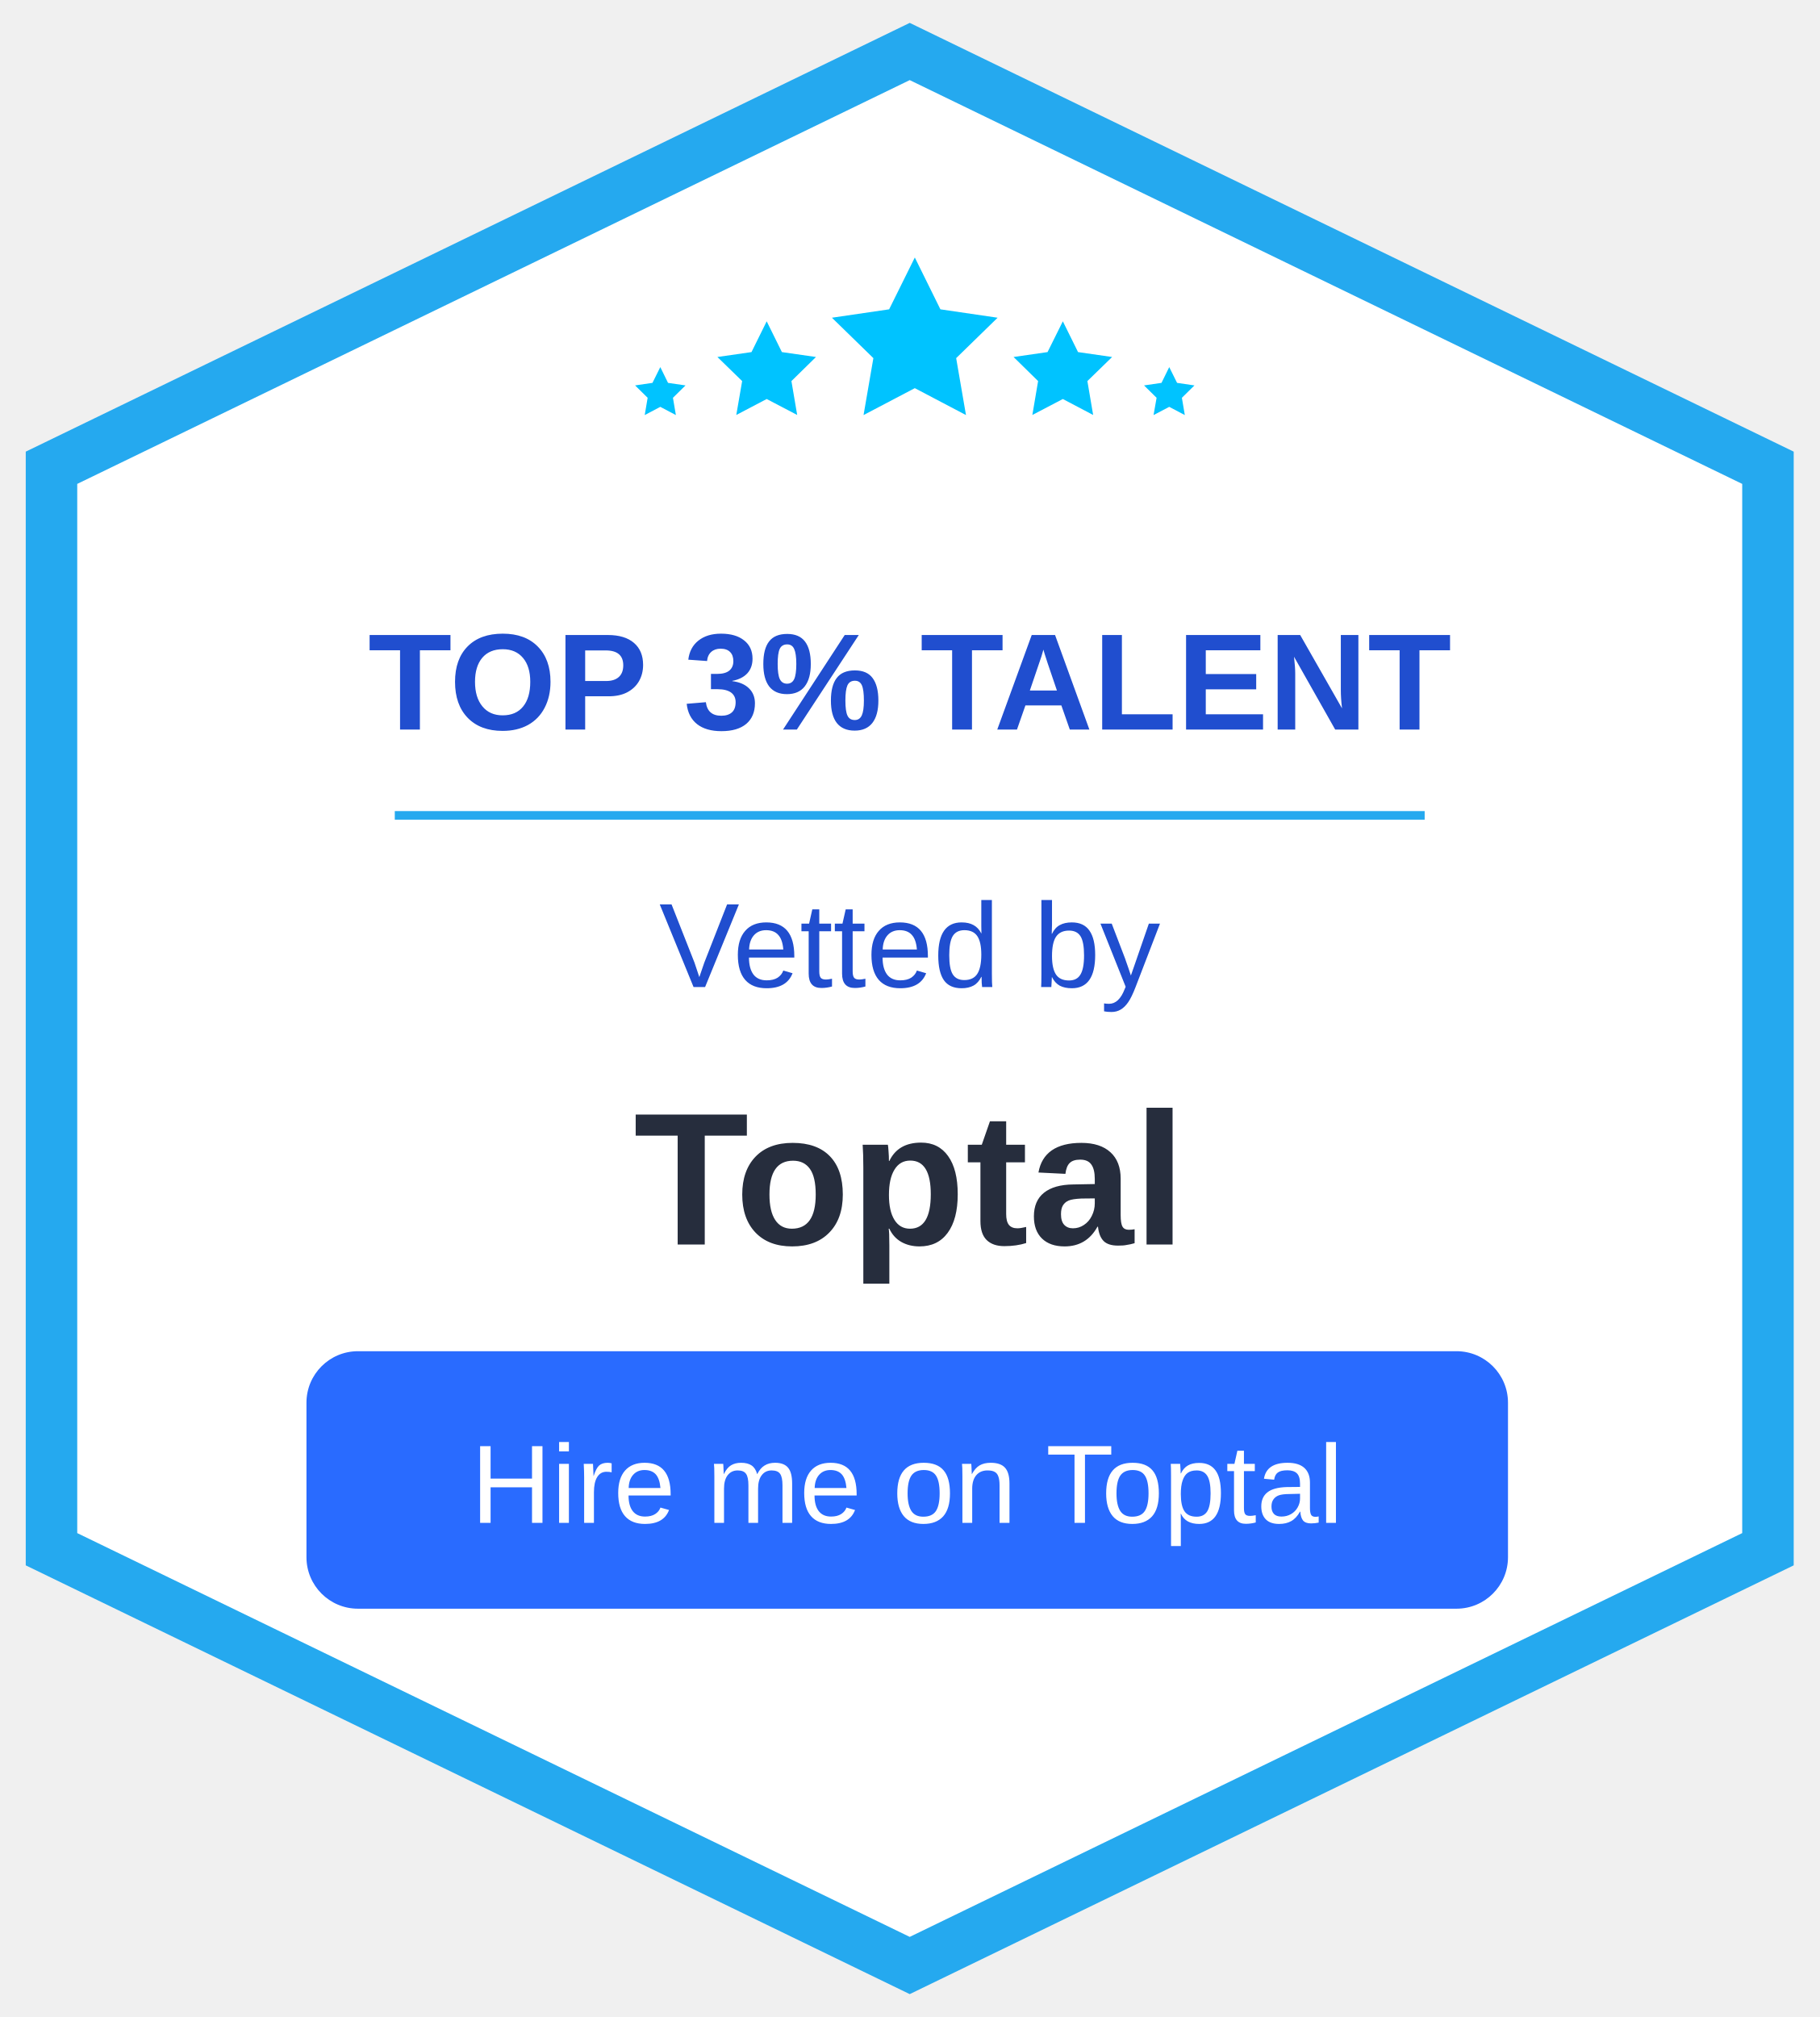
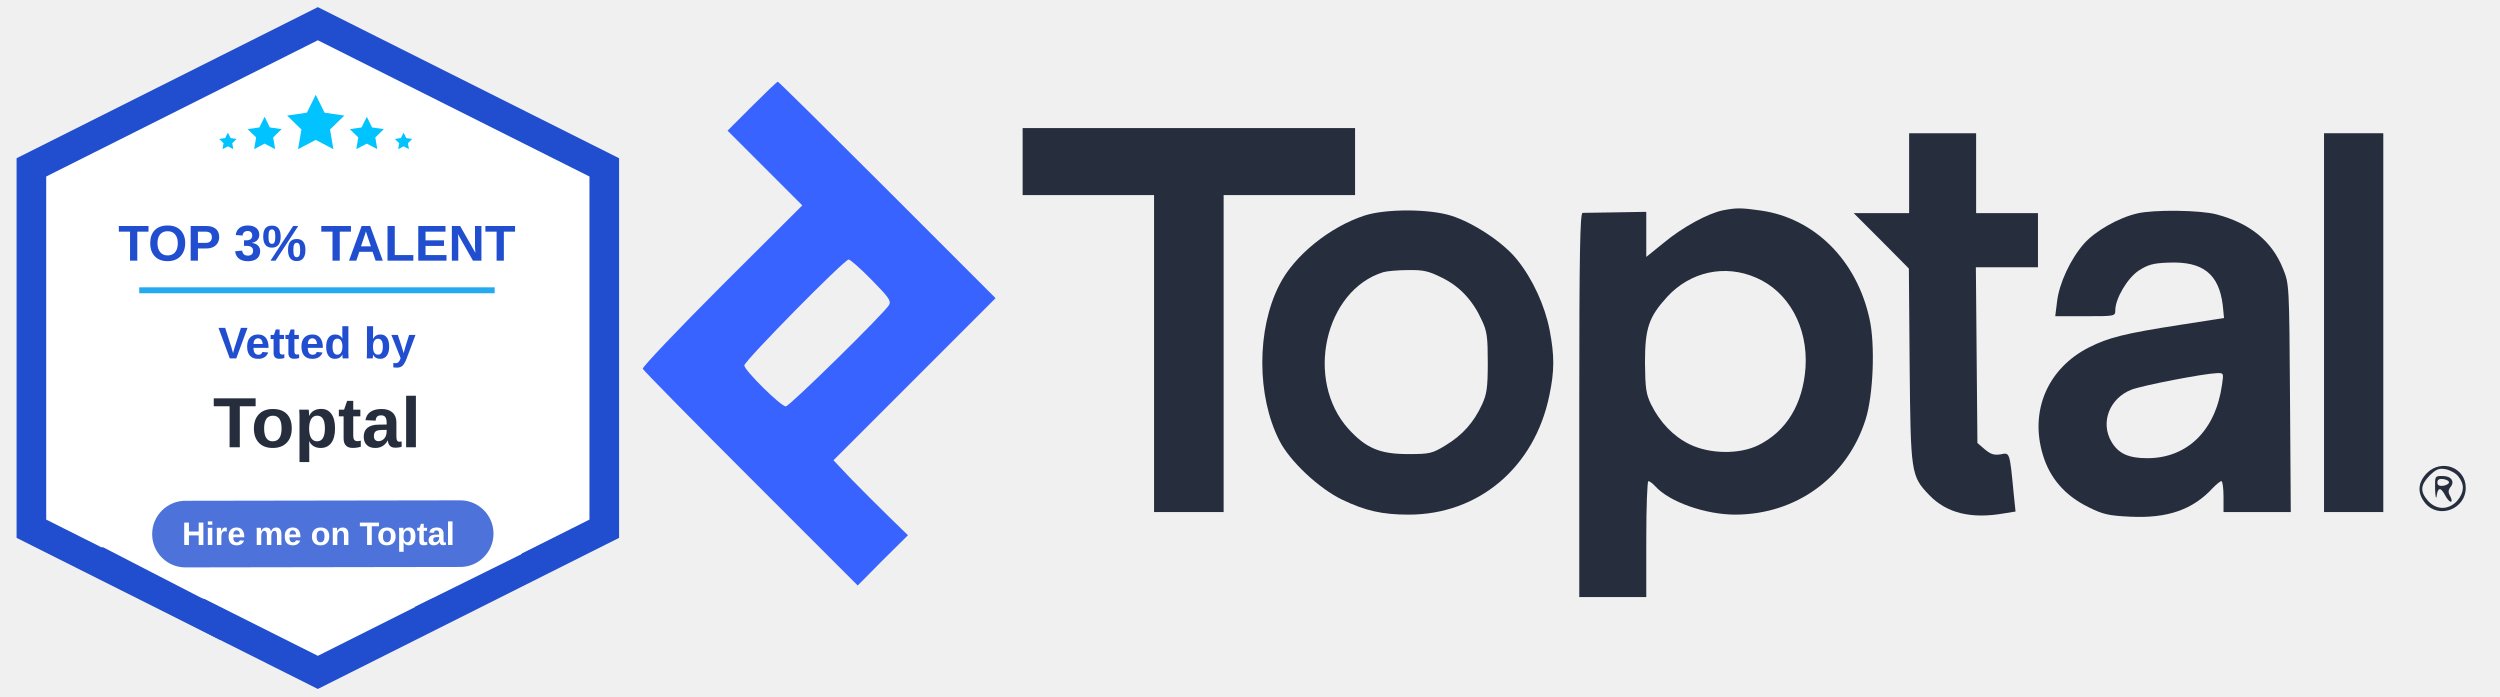
- <svg xmlns="http://www.w3.org/2000/svg" xmlns:xlink="http://www.w3.org/1999/xlink" width="212" height="235" viewBox="0 0 212 235" fill="none" version="1.1" id="svg5">
-   <defs id="defs5" />
-   <path d="M106 6L206 54.5V180.5L106 229L6 180.5V54.5L106 6Z" fill="#FFFFFF" stroke="#25a9ef" stroke-width="6" id="path1" />
-   <g transform="translate(74, 30) scale(1.1)" id="g2">
-     <path d="m20.85 6.38 6.06-.89 2.72-5.49 2.71 5.49 6.06.89-4.39 4.28 1.04 6.03-5.42-2.85-5.43 2.85 1.04-6.03zm33.06 7.17 1.85-.27.82-1.67.83 1.67 1.84.27-1.33 1.31.31 1.83-1.65-.87-1.66.87.32-1.83zm-3.38-3.01-3.61-.52-1.61-3.26-1.62 3.26-3.6.52 2.6 2.55-.61 3.59 3.23-1.69 3.21 1.69-.61-3.59zm-45.19 3.01-1.85-.27-.82-1.67-.83 1.67-1.84.27 1.33 1.31-.31 1.83 1.65-.87 1.65.87-.31-1.83zm3.38-3.01 3.61-.52 1.61-3.26 1.61 3.26 3.61.52-2.6 2.55.61 3.59-3.23-1.69-3.22 1.69.62-3.59z" fill="#00c3ff" id="path2" />
+ <svg xmlns="http://www.w3.org/2000/svg" xmlns:xlink="http://www.w3.org/1999/xlink" width="844" height="235" viewBox="0 0 844 235" fill="none" version="1.1" id="svg5">
+   <defs id="defs12" />
+   <g id="Badge_Group">
+     <path d="M 107.3 8 L 204 56.5 V 178.5 L 107.3 227 L 10.6 178.5 V 56.5 Z" fill="#ffffff" stroke="#204ecf" stroke-width="10" id="Hexagon_Border" />
+     <g transform="matrix(1.1,0,0,1.1,74,32)" id="g1">
+       <path d="M 20.85,6.38 26.91,5.49 29.63,0 l 2.71,5.49 6.06,0.89 -4.39,4.28 1.04,6.03 -5.42,-2.85 -5.43,2.85 1.04,-6.03 z m 33.06,7.17 1.85,-0.27 0.82,-1.67 0.83,1.67 1.84,0.27 -1.33,1.31 0.31,1.83 -1.65,-0.87 -1.66,0.87 0.32,-1.83 z m -3.38,-3.01 -3.61,-0.52 -1.61-3.26 -1.62 3.26 -3.6,0.52 2.6,2.55 -0.61,3.59 3.23,-1.69 3.21,1.69 -0.61,-3.59 z M 5.34,13.55 3.49,13.28 2.67,11.61 1.84,13.28 0,13.55 1.33,14.86 1.02,16.69 2.67,15.82 4.32,16.69 4.01,14.86 Z m 3.38,-3.01 3.61,-0.52 1.61,-3.26 1.61,3.26 3.61,0.52 -2.6,2.55 0.61,3.59 -3.23,-1.69 -3.22,1.69 0.62,-3.59 z" fill="#00c3ff" id="path1" />
+     </g>
+     <text x="107" y="88" text-anchor="middle" fill="#204ecf" font-family="Arial, sans-serif" font-weight="900" font-size="17px" id="text1">TOP 3% TALENT</text>
+     <line x1="47" y1="98" x2="167" y2="98" stroke="#25a9ef" stroke-width="2" id="line1" />
+     <text x="107" y="121" text-anchor="middle" fill="#204ecf" font-family="Arial, sans-serif" font-weight="700" font-size="15px" id="text2">Vetted by</text>
+     <text x="107" y="151" text-anchor="middle" fill="#262d3d" font-family="Arial, sans-serif" font-weight="900" font-size="24px" id="text3">Toptal</text>
+     <a xlink:href="https://www.toptal.com/management-consultants/resume/fred-hazan#j7WPOL" target="_blank" transform="translate(0.5, -7)" id="a4">
+       <rect x="45" y="172" width="125" height="30" rx="6" fill="#204ecf" id="rect3" />
+       <text x="107" y="191" text-anchor="middle" fill="#ffffff" font-family="Arial, sans-serif" font-weight="bold" font-size="11px" id="text4">Hire me on Toptal</text>
+     </a>
  </g>
-   <text x="106" y="85" text-anchor="middle" fill="#204ecf" font-family="Arial" font-weight="700" font-size="16" id="text2">TOP 3% TALENT</text>
-   <line x1="46" y1="95" x2="166" y2="95" stroke="#25a9ef" stroke-width="1" id="line2" />
-   <text x="106" y="115" text-anchor="middle" fill="#204ecf" font-family="Arial" font-size="14" id="text3">Vetted by</text>
-   <text x="106" y="145" text-anchor="middle" fill="#262d3d" font-family="Arial" font-weight="700" font-size="22" id="text4">Toptal</text>
-   <a xlink:href="https://www.toptal.com/management-consultants/resume/fred-hazan#j7WPOL" target="_blank" id="a5" transform="translate(-0.291202,-7.571251)">
-     <rect x="36" y="165" width="140" height="30" rx="6" fill="#296bff" id="rect4" />
-     <text x="106" y="185" text-anchor="middle" fill="#ffffff" font-family="Arial" font-weight="500" font-size="13px" id="text5">Hire me on Toptal</text>
-   </a>
+   <g transform="matrix(0.087,0,0,-0.087,126,259)" fill="#262d3d" id="g12">
+     <path d="m 1470,2565 -95,-95 145,-145 145,-145 -312,-311 c -171,-171 -309,-316 -307,-323 2,-6 191,-198 419,-426 l 415,-415 97,98 98,97 -75,73 c -41,40 -106,105 -145,145 l -69,73 314,314 315,315 -420,420 c -231,231 -422,420 -425,420 -3,0 -48,-43 -100,-95 z m 464,-674 c 66,-67 76,-81 68,-97 -17,-31 -387,-394 -401,-394 -19,0 -161,140 -161,159 0,17 388,411 405,411 6,0 46,-35 89,-79 z" fill="#3863ff" id="path4" />
+     <path d="m 2520,2350 v -130 h 255 255 V 1605 990 h 135 135 v 615 615 h 255 255 v 130 130 h -645 -645 z" id="path5" />
+     <path d="m 5960,2305 v -155 h -107 -108 l 107,-107 107,-108 3,-375 c 4,-420 5,-430 76,-504 67,-70 163,-94 291,-71 l 44,7 -7,67 c -16,167 -15,162 -51,155 -25,-4 -38,0 -61,19 l -29,25 -3,341 -3,341 h 121 120 v 105 105 h -120 -120 v 155 155 h -130 -130 z" id="path6" />
+     <path d="M 7570,1725 V 990 h 115 115 v 735 735 h -115 -115 z" id="path7" />
+     <path d="m 5238,2161 c -59,-12 -158,-66 -230,-126 l -68,-55 v 87 88 l -118,-2 c -64,-1 -123,-2 -129,-2 -10,-1 -13,-157 -13,-746 V 660 h 130 130 v 225 c 0,124 4,225 8,225 5,0 17,-9 27,-20 55,-61 195,-110 311,-110 237,1 434,145 505,369 30,94 38,292 15,392 -50,227 -213,389 -421,419 -78,11 -94,11 -147,1 z m 127,-261 c 127,-54 203,-192 193,-349 -10,-142 -74,-248 -184,-302 -74,-36 -188,-34 -266,4 -63,31 -115,85 -150,156 -19,40 -22,62 -23,161 0,134 15,177 86,255 90,98 224,127 344,75 z" id="path8" />
+     <path d="m 3848,2141 c -136,-44 -275,-156 -332,-270 -88,-172 -88,-430 0,-603 40,-80 153,-186 244,-230 90,-43 155,-58 258,-58 272,0 489,184 546,463 20,95 20,154 1,253 -18,94 -66,199 -126,273 -53,67 -170,144 -256,171 -86,27 -253,27 -335,1 z m 300,-242 c 69,-34 119,-88 154,-165 20,-42 23,-65 23,-164 0,-97 -4,-123 -22,-162 -32,-70 -76,-119 -140,-158 -54,-33 -62,-35 -148,-35 -109,0 -163,23 -231,98 -170,189 -92,538 136,608 14,4 57,8 96,8 60,1 80,-4 132,-30 z" id="path9" />
+     <path d="m 6846,2149 c -74,-17 -163,-68 -207,-117 -52,-59 -97,-154 -105,-226 l -7,-56 h 117 c 114,0 116,0 116,23 0,45 47,125 91,154 36,23 55,29 118,31 131,5 193,-44 208,-165 l 5,-50 -173,-27 c -213,-33 -276,-49 -351,-87 -160,-81 -231,-246 -179,-417 27,-91 87,-159 177,-203 56,-28 78,-33 162,-37 145,-7 243,27 321,112 14,14 28,26 33,26 4,0 8,-27 8,-60 v -60 h 130 131 l -3,443 c -3,439 -3,442 -27,501 -43,108 -129,177 -258,211 -63,17 -243,19 -307,4 z m 328,-666 c -25,-177 -135,-284 -290,-284 -73,0 -112,18 -139,64 -44,75 -7,169 78,202 45,17 279,62 330,64 28,1 28,1 21,-46 z" id="path10" />
+     <path d="m 7969,1141 c -36,-37 -38,-79 -5,-118 53,-61 156,-21 156,61 0,79 -94,114 -151,57 z m 123,-14 c 24,-30 22,-61 -5,-93 -33,-37 -81,-37 -114,0 -31,36 -29,61 7,98 26,25 36,29 63,24 18,-4 40,-16 49,-29 z" id="path11" />
+     <path d="m 8001,1078 c 1,-29 4,-41 6,-25 5,34 16,34 33,2 7,-14 17,-25 22,-25 5,0 4,9 -2,21 -9,15 -8,24 0,35 19,22 4,44 -30,44 -30,0 -30,0 -29,-52 z m 54,27 c 0,-5 -10,-11 -22,-13 -16,-2 -23,2 -23,13 0,11 7,15 23,13 12,-2 22,-7 22,-13 z" id="path12" />
+   </g>
+   <rect style="fill:#ffffff;fill-opacity:0.207;stroke:#ffffff;stroke-width:10.584;stroke-dasharray:none;stroke-opacity:1" id="rect13" width="125.821" height="33.079" x="45.825" y="163.871" ry="16.539" transform="matrix(0.9999987,-0.00161933,0.00140785,0.999999,0,0)" />
+   <rect style="fill:#204ecf;fill-opacity:1;stroke:#ffffff;stroke-width:0;stroke-dasharray:none;stroke-opacity:1" id="rect14" width="49.615" height="9.707" x="115.345" y="148.299" transform="rotate(27.26032)" />
+   <rect style="fill:#204ecf;fill-opacity:1;stroke:#ffffff;stroke-width:0;stroke-dasharray:none;stroke-opacity:1" id="rect14-9" width="47.382" height="9.27" x="34.686" y="245.74" transform="rotate(-26.31825)" />
</svg>
